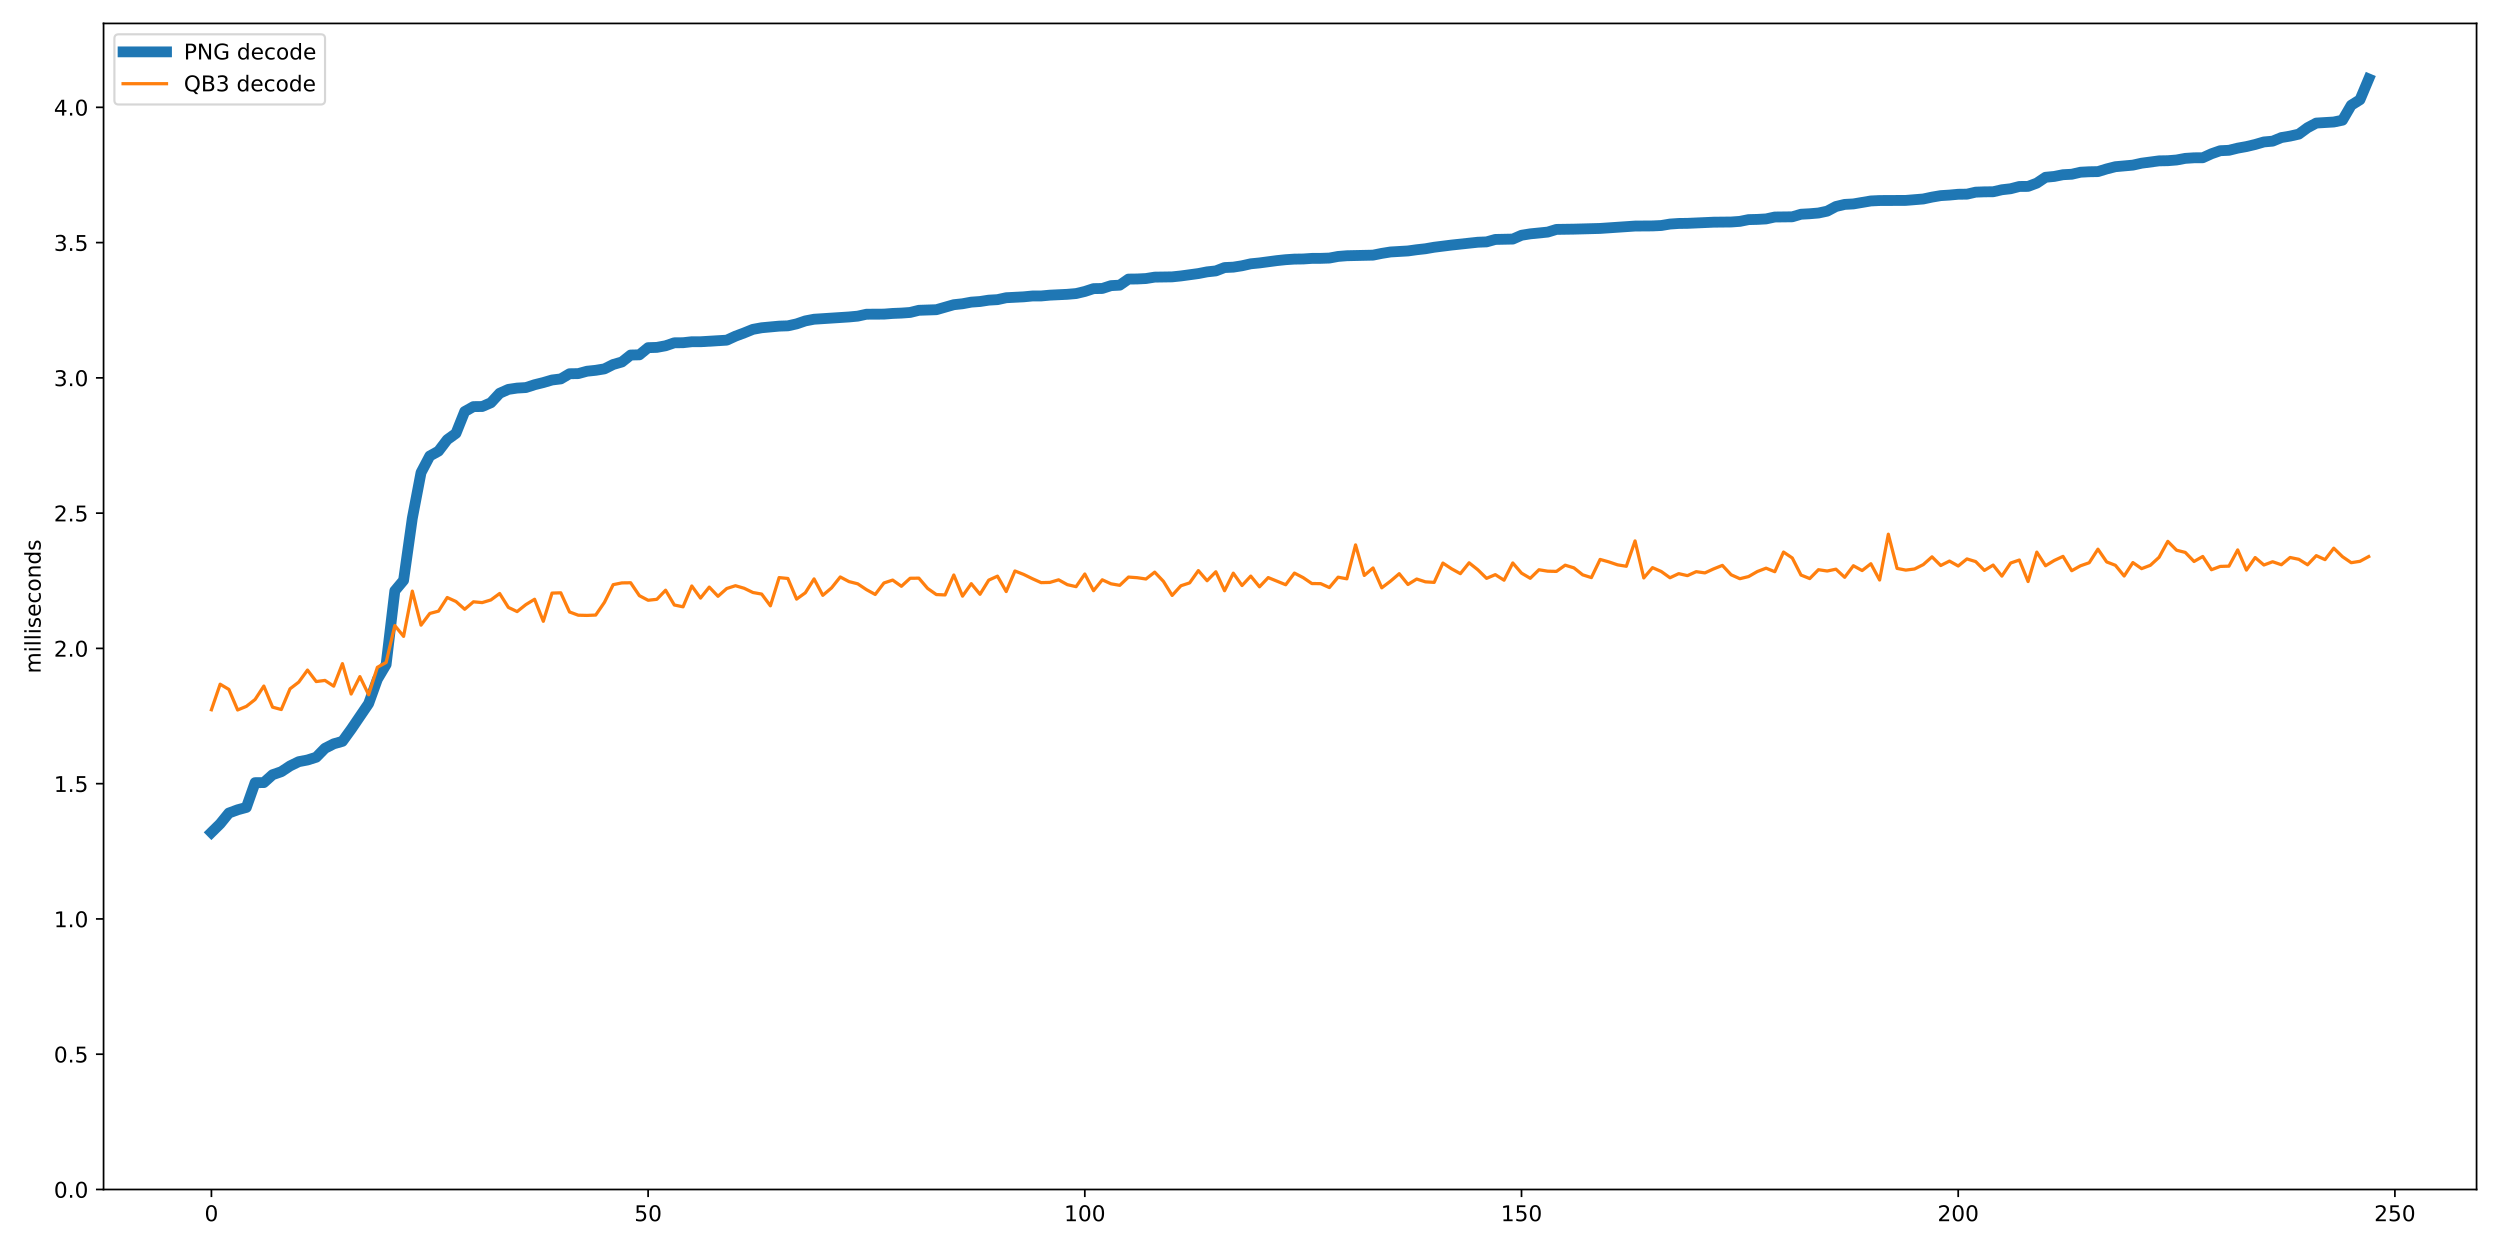
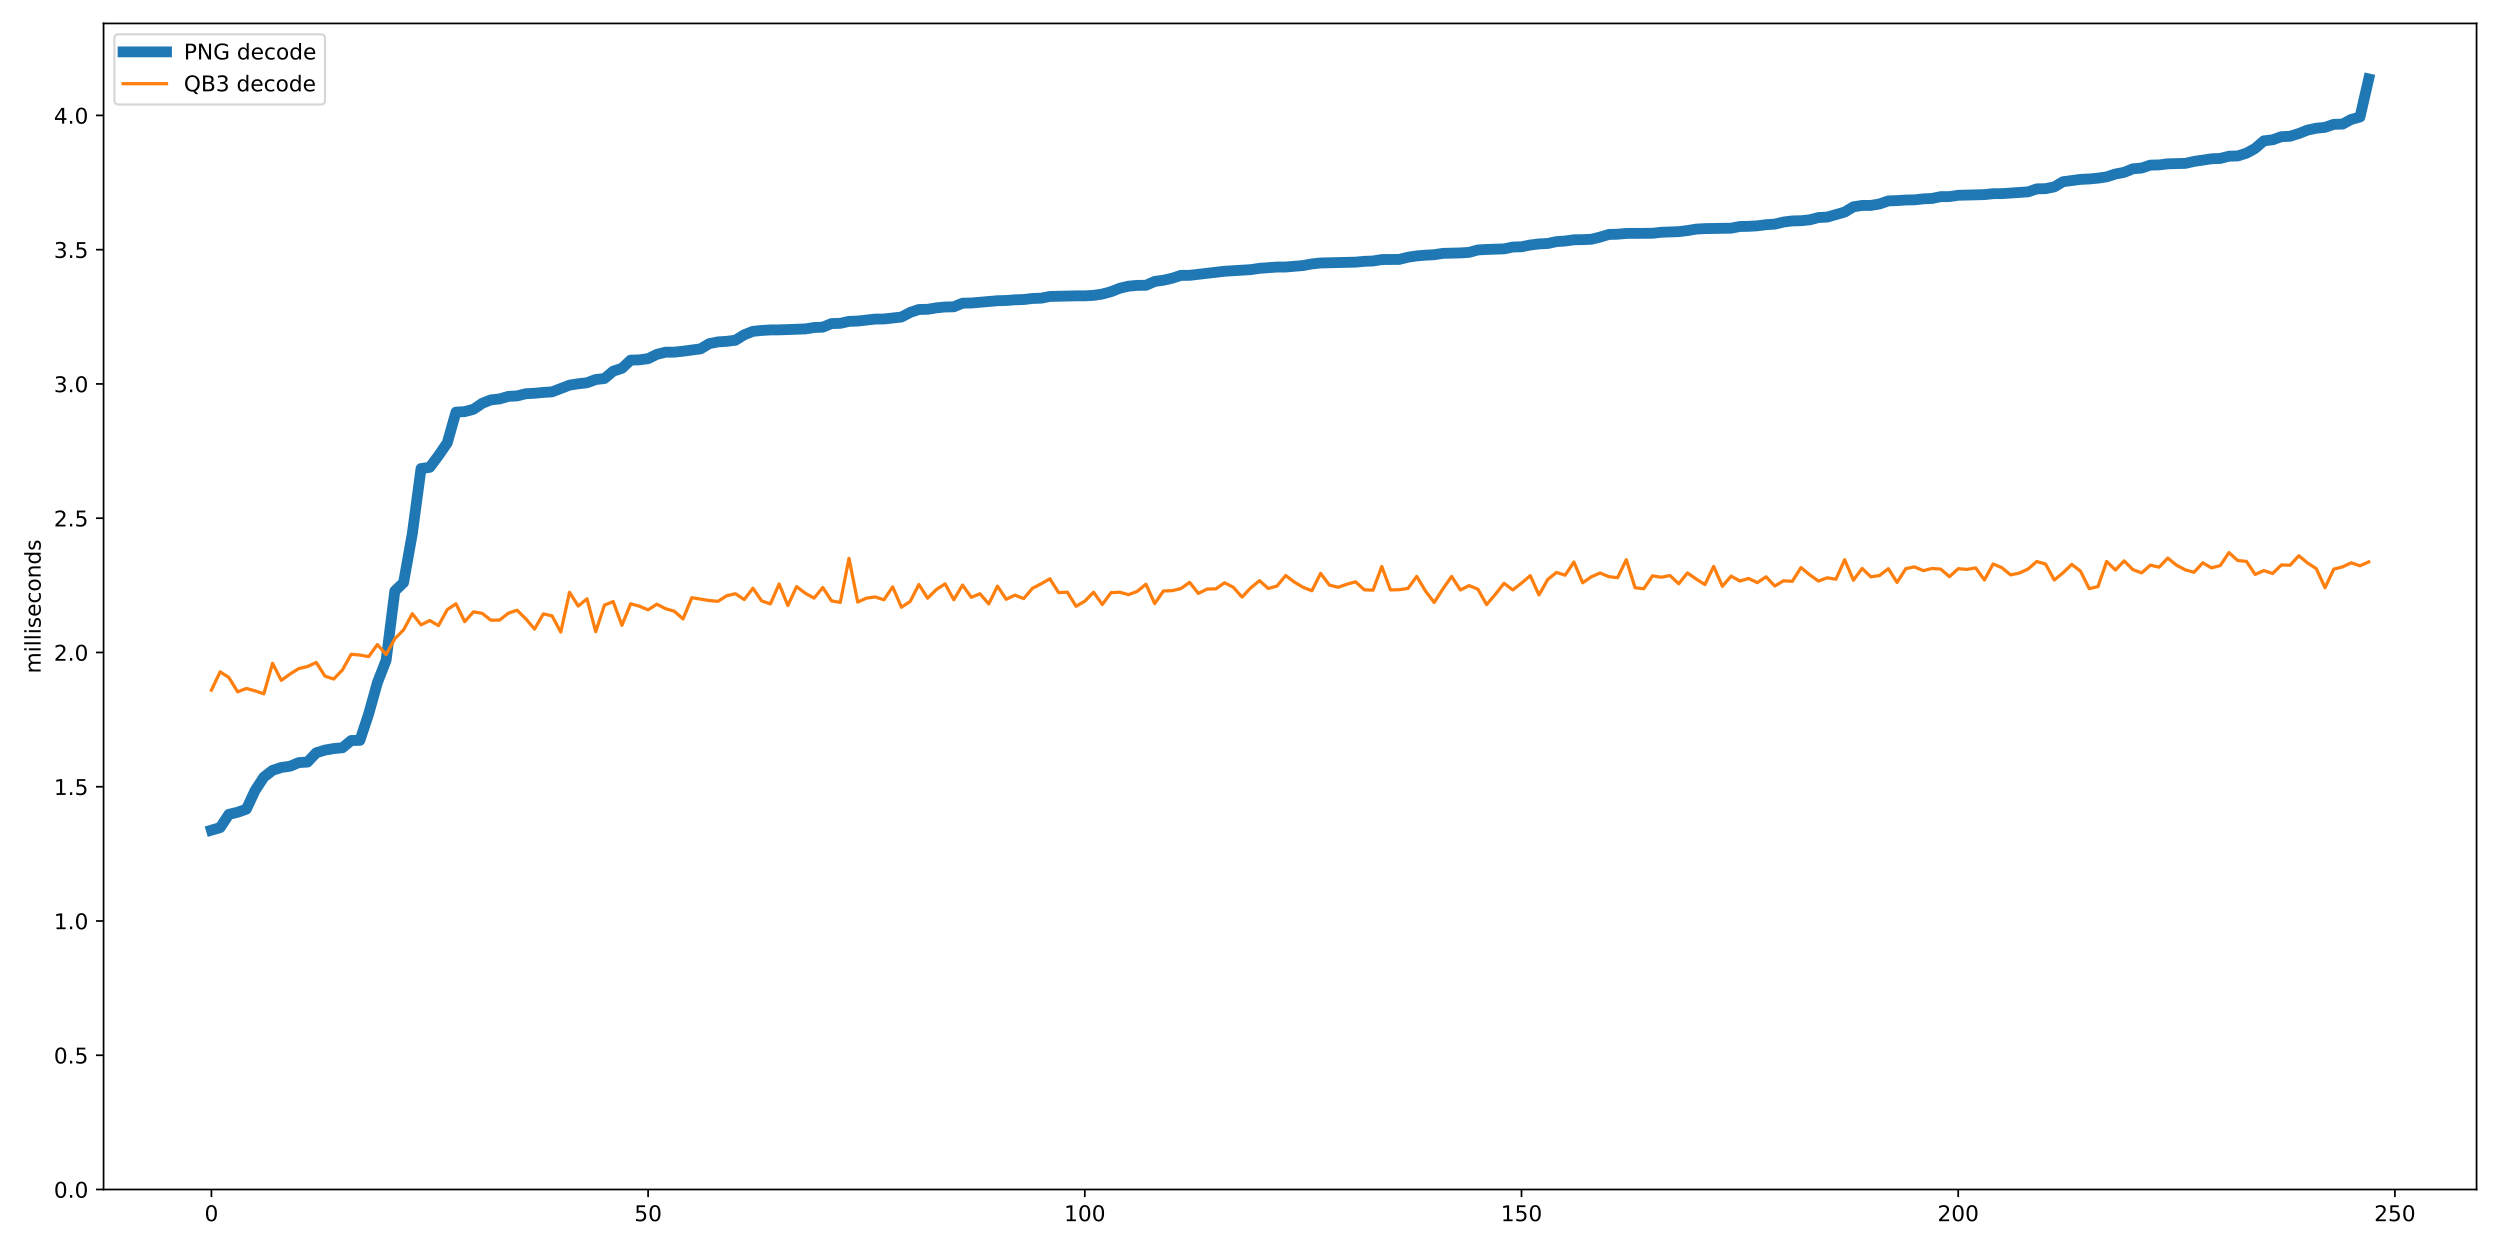
<svg xmlns="http://www.w3.org/2000/svg" xmlns:xlink="http://www.w3.org/1999/xlink" width="1152pt" height="576pt" viewBox="0 0 1152 576" version="1.1">
  <defs>
    <style type="text/css">*{stroke-linejoin: round; stroke-linecap: butt}</style>
  </defs>
  <g id="figure_1">
    <g id="patch_1">
      <path d="M 0 576  L 1152 576  L 1152 0  L 0 0  z " style="fill: #ffffff" />
    </g>
    <g id="axes_1">
      <g id="patch_2">
        <path d="M 47.72 548.12  L 1141.2 548.12  L 1141.2 10.8  L 47.72 10.8  z " style="fill: #ffffff" />
      </g>
      <g id="matplotlib.axis_1">
        <g id="xtick_1">
          <g id="line2d_1">
            <defs>
-               <path id="m0d554a14a9" d="M 0 0  L 0 3.5  " style="stroke: #000000; stroke-width: 0.8" />
-             </defs>
-             <g>
-               <use xlink:href="#m0d554a14a9" x="97.424" y="548.12" style="stroke: #000000; stroke-width: 0.8" />
+               <path id="mb7fd67d1dd" d="M 0 0  L 0 3.5  " style="stroke: #000000; stroke-width: 0.8" />
+             </defs>
+             <g>
+               <use xlink:href="#mb7fd67d1dd" x="97.424" y="548.12" style="stroke: #000000; stroke-width: 0.8" />
            </g>
          </g>
          <g id="text_1">
            <g transform="translate(94.24239 562.7184) scale(0.1 -0.1)">
              <defs>
                <path id="DejaVuSans-30" d="M 2034 4250  Q 1547 4250 1301 3770  Q 1056 3291 1056 2328  Q 1056 1369 1301 889  Q 1547 409 2034 409  Q 2525 409 2770 889  Q 3016 1369 3016 2328  Q 3016 3291 2770 3770  Q 2525 4250 2034 4250  z M 2034 4750  Q 2819 4750 3233 4129  Q 3647 3509 3647 2328  Q 3647 1150 3233 529  Q 2819 -91 2034 -91  Q 1250 -91 836 529  Q 422 1150 422 2328  Q 422 3509 836 4129  Q 1250 4750 2034 4750  z " transform="scale(0.015625)" />
              </defs>
              <use xlink:href="#DejaVuSans-30" />
            </g>
          </g>
        </g>
        <g id="xtick_2">
          <g id="line2d_2">
            <g>
-               <use xlink:href="#m0d554a14a9" x="298.653" y="548.12" style="stroke: #000000; stroke-width: 0.8" />
+               <use xlink:href="#mb7fd67d1dd" x="298.653" y="548.12" style="stroke: #000000; stroke-width: 0.8" />
            </g>
          </g>
          <g id="text_2">
            <g transform="translate(292.2904 562.7184) scale(0.1 -0.1)">
              <defs>
                <path id="DejaVuSans-35" d="M 691 4666  L 3169 4666  L 3169 4134  L 1269 4134  L 1269 2991  Q 1406 3038 1543 3061  Q 1681 3084 1819 3084  Q 2600 3084 3056 2656  Q 3513 2228 3513 1497  Q 3513 744 3044 326  Q 2575 -91 1722 -91  Q 1428 -91 1123 -41  Q 819 9 494 109  L 494 744  Q 775 591 1075 516  Q 1375 441 1709 441  Q 2250 441 2565 725  Q 2881 1009 2881 1497  Q 2881 1984 2565 2268  Q 2250 2553 1709 2553  Q 1456 2553 1204 2497  Q 953 2441 691 2322  L 691 4666  z " transform="scale(0.015625)" />
              </defs>
              <use xlink:href="#DejaVuSans-35" />
              <use xlink:href="#DejaVuSans-30" x="63.623" />
            </g>
          </g>
        </g>
        <g id="xtick_3">
          <g id="line2d_3">
            <g>
-               <use xlink:href="#m0d554a14a9" x="499.882" y="548.12" style="stroke: #000000; stroke-width: 0.8" />
+               <use xlink:href="#mb7fd67d1dd" x="499.882" y="548.12" style="stroke: #000000; stroke-width: 0.8" />
            </g>
          </g>
          <g id="text_3">
            <g transform="translate(490.3385 562.7184) scale(0.1 -0.1)">
              <defs>
                <path id="DejaVuSans-31" d="M 794 531  L 1825 531  L 1825 4091  L 703 3866  L 703 4441  L 1819 4666  L 2450 4666  L 2450 531  L 3481 531  L 3481 0  L 794 0  L 794 531  z " transform="scale(0.015625)" />
              </defs>
              <use xlink:href="#DejaVuSans-31" />
              <use xlink:href="#DejaVuSans-30" x="63.623" />
              <use xlink:href="#DejaVuSans-30" x="127.246" />
            </g>
          </g>
        </g>
        <g id="xtick_4">
          <g id="line2d_4">
            <g>
-               <use xlink:href="#m0d554a14a9" x="701.112" y="548.12" style="stroke: #000000; stroke-width: 0.8" />
+               <use xlink:href="#mb7fd67d1dd" x="701.112" y="548.12" style="stroke: #000000; stroke-width: 0.8" />
            </g>
          </g>
          <g id="text_4">
            <g transform="translate(691.5678 562.7184) scale(0.1 -0.1)">
              <use xlink:href="#DejaVuSans-31" />
              <use xlink:href="#DejaVuSans-35" x="63.623" />
              <use xlink:href="#DejaVuSans-30" x="127.246" />
            </g>
          </g>
        </g>
        <g id="xtick_5">
          <g id="line2d_5">
            <g>
-               <use xlink:href="#m0d554a14a9" x="902.341" y="548.12" style="stroke: #000000; stroke-width: 0.8" />
+               <use xlink:href="#mb7fd67d1dd" x="902.341" y="548.12" style="stroke: #000000; stroke-width: 0.8" />
            </g>
          </g>
          <g id="text_5">
            <g transform="translate(892.7971 562.7184) scale(0.1 -0.1)">
              <defs>
                <path id="DejaVuSans-32" d="M 1228 531  L 3431 531  L 3431 0  L 469 0  L 469 531  Q 828 903 1448 1529  Q 2069 2156 2228 2338  Q 2531 2678 2651 2914  Q 2772 3150 2772 3378  Q 2772 3750 2511 3984  Q 2250 4219 1831 4219  Q 1534 4219 1204 4116  Q 875 4013 500 3803  L 500 4441  Q 881 4594 1212 4672  Q 1544 4750 1819 4750  Q 2544 4750 2975 4387  Q 3406 4025 3406 3419  Q 3406 3131 3298 2873  Q 3191 2616 2906 2266  Q 2828 2175 2409 1742  Q 1991 1309 1228 531  z " transform="scale(0.015625)" />
              </defs>
              <use xlink:href="#DejaVuSans-32" />
              <use xlink:href="#DejaVuSans-30" x="63.623" />
              <use xlink:href="#DejaVuSans-30" x="127.246" />
            </g>
          </g>
        </g>
        <g id="xtick_6">
          <g id="line2d_6">
            <g>
-               <use xlink:href="#m0d554a14a9" x="1103.57" y="548.12" style="stroke: #000000; stroke-width: 0.8" />
+               <use xlink:href="#mb7fd67d1dd" x="1103.57" y="548.12" style="stroke: #000000; stroke-width: 0.8" />
            </g>
          </g>
          <g id="text_6">
            <g transform="translate(1094.026 562.7184) scale(0.1 -0.1)">
              <use xlink:href="#DejaVuSans-32" />
              <use xlink:href="#DejaVuSans-35" x="63.623" />
              <use xlink:href="#DejaVuSans-30" x="127.246" />
            </g>
          </g>
        </g>
      </g>
      <g id="matplotlib.axis_2">
        <g id="ytick_1">
          <g id="line2d_7">
            <defs>
-               <path id="mef274e171f" d="M 0 0  L -3.5 0  " style="stroke: #000000; stroke-width: 0.8" />
-             </defs>
-             <g>
-               <use xlink:href="#mef274e171f" x="47.72" y="548.12" style="stroke: #000000; stroke-width: 0.8" />
+               <path id="m7e6876eda6" d="M 0 0  L -3.5 0  " style="stroke: #000000; stroke-width: 0.8" />
+             </defs>
+             <g>
+               <use xlink:href="#m7e6876eda6" x="47.72" y="548.12" style="stroke: #000000; stroke-width: 0.8" />
            </g>
          </g>
          <g id="text_7">
            <g transform="translate(24.81687 551.9192) scale(0.1 -0.1)">
              <defs>
                <path id="DejaVuSans-2e" d="M 684 794  L 1344 794  L 1344 0  L 684 0  L 684 794  z " transform="scale(0.015625)" />
              </defs>
              <use xlink:href="#DejaVuSans-30" />
              <use xlink:href="#DejaVuSans-2e" x="63.623" />
              <use xlink:href="#DejaVuSans-30" x="95.41" />
            </g>
          </g>
        </g>
        <g id="ytick_2">
          <g id="line2d_8">
            <g>
-               <use xlink:href="#mef274e171f" x="47.72" y="485.788" style="stroke: #000000; stroke-width: 0.8" />
+               <use xlink:href="#m7e6876eda6" x="47.72" y="486.254" style="stroke: #000000; stroke-width: 0.8" />
            </g>
          </g>
          <g id="text_8">
-             <g transform="translate(24.81687 489.5872) scale(0.1 -0.1)">
+             <g transform="translate(24.81687 490.0529) scale(0.1 -0.1)">
              <use xlink:href="#DejaVuSans-30" />
              <use xlink:href="#DejaVuSans-2e" x="63.623" />
              <use xlink:href="#DejaVuSans-35" x="95.41" />
            </g>
          </g>
        </g>
        <g id="ytick_3">
          <g id="line2d_9">
            <g>
-               <use xlink:href="#mef274e171f" x="47.72" y="423.456" style="stroke: #000000; stroke-width: 0.8" />
+               <use xlink:href="#m7e6876eda6" x="47.72" y="424.387" style="stroke: #000000; stroke-width: 0.8" />
            </g>
          </g>
          <g id="text_9">
-             <g transform="translate(24.81687 427.2552) scale(0.1 -0.1)">
+             <g transform="translate(24.81687 428.1866) scale(0.1 -0.1)">
              <use xlink:href="#DejaVuSans-31" />
              <use xlink:href="#DejaVuSans-2e" x="63.623" />
              <use xlink:href="#DejaVuSans-30" x="95.41" />
            </g>
          </g>
        </g>
        <g id="ytick_4">
          <g id="line2d_10">
            <g>
-               <use xlink:href="#mef274e171f" x="47.72" y="361.124" style="stroke: #000000; stroke-width: 0.8" />
+               <use xlink:href="#m7e6876eda6" x="47.72" y="362.521" style="stroke: #000000; stroke-width: 0.8" />
            </g>
          </g>
          <g id="text_10">
-             <g transform="translate(24.81687 364.9232) scale(0.1 -0.1)">
+             <g transform="translate(24.81687 366.3203) scale(0.1 -0.1)">
              <use xlink:href="#DejaVuSans-31" />
              <use xlink:href="#DejaVuSans-2e" x="63.623" />
              <use xlink:href="#DejaVuSans-35" x="95.41" />
            </g>
          </g>
        </g>
        <g id="ytick_5">
          <g id="line2d_11">
            <g>
-               <use xlink:href="#mef274e171f" x="47.72" y="298.792" style="stroke: #000000; stroke-width: 0.8" />
+               <use xlink:href="#m7e6876eda6" x="47.72" y="300.655" style="stroke: #000000; stroke-width: 0.8" />
            </g>
          </g>
          <g id="text_11">
-             <g transform="translate(24.81687 302.5912) scale(0.1 -0.1)">
+             <g transform="translate(24.81687 304.454) scale(0.1 -0.1)">
              <use xlink:href="#DejaVuSans-32" />
              <use xlink:href="#DejaVuSans-2e" x="63.623" />
              <use xlink:href="#DejaVuSans-30" x="95.41" />
            </g>
          </g>
        </g>
        <g id="ytick_6">
          <g id="line2d_12">
            <g>
-               <use xlink:href="#mef274e171f" x="47.72" y="236.46" style="stroke: #000000; stroke-width: 0.8" />
+               <use xlink:href="#m7e6876eda6" x="47.72" y="238.788" style="stroke: #000000; stroke-width: 0.8" />
            </g>
          </g>
          <g id="text_12">
-             <g transform="translate(24.81687 240.2592) scale(0.1 -0.1)">
+             <g transform="translate(24.81687 242.5877) scale(0.1 -0.1)">
              <use xlink:href="#DejaVuSans-32" />
              <use xlink:href="#DejaVuSans-2e" x="63.623" />
              <use xlink:href="#DejaVuSans-35" x="95.41" />
            </g>
          </g>
        </g>
        <g id="ytick_7">
          <g id="line2d_13">
            <g>
-               <use xlink:href="#mef274e171f" x="47.72" y="174.128" style="stroke: #000000; stroke-width: 0.8" />
+               <use xlink:href="#m7e6876eda6" x="47.72" y="176.922" style="stroke: #000000; stroke-width: 0.8" />
            </g>
          </g>
          <g id="text_13">
-             <g transform="translate(24.81687 177.9272) scale(0.1 -0.1)">
+             <g transform="translate(24.81687 180.7214) scale(0.1 -0.1)">
              <defs>
                <path id="DejaVuSans-33" d="M 2597 2516  Q 3050 2419 3304 2112  Q 3559 1806 3559 1356  Q 3559 666 3084 287  Q 2609 -91 1734 -91  Q 1441 -91 1130 -33  Q 819 25 488 141  L 488 750  Q 750 597 1062 519  Q 1375 441 1716 441  Q 2309 441 2620 675  Q 2931 909 2931 1356  Q 2931 1769 2642 2001  Q 2353 2234 1838 2234  L 1294 2234  L 1294 2753  L 1863 2753  Q 2328 2753 2575 2939  Q 2822 3125 2822 3475  Q 2822 3834 2567 4026  Q 2313 4219 1838 4219  Q 1578 4219 1281 4162  Q 984 4106 628 3988  L 628 4550  Q 988 4650 1302 4700  Q 1616 4750 1894 4750  Q 2613 4750 3031 4423  Q 3450 4097 3450 3541  Q 3450 3153 3228 2886  Q 3006 2619 2597 2516  z " transform="scale(0.015625)" />
              </defs>
              <use xlink:href="#DejaVuSans-33" />
              <use xlink:href="#DejaVuSans-2e" x="63.623" />
              <use xlink:href="#DejaVuSans-30" x="95.41" />
            </g>
          </g>
        </g>
        <g id="ytick_8">
          <g id="line2d_14">
            <g>
-               <use xlink:href="#mef274e171f" x="47.72" y="111.796" style="stroke: #000000; stroke-width: 0.8" />
+               <use xlink:href="#m7e6876eda6" x="47.72" y="115.056" style="stroke: #000000; stroke-width: 0.8" />
            </g>
          </g>
          <g id="text_14">
-             <g transform="translate(24.81687 115.5952) scale(0.1 -0.1)">
+             <g transform="translate(24.81687 118.8551) scale(0.1 -0.1)">
              <use xlink:href="#DejaVuSans-33" />
              <use xlink:href="#DejaVuSans-2e" x="63.623" />
              <use xlink:href="#DejaVuSans-35" x="95.41" />
            </g>
          </g>
        </g>
        <g id="ytick_9">
          <g id="line2d_15">
            <g>
-               <use xlink:href="#mef274e171f" x="47.72" y="49.464" style="stroke: #000000; stroke-width: 0.8" />
+               <use xlink:href="#m7e6876eda6" x="47.72" y="53.19" style="stroke: #000000; stroke-width: 0.8" />
            </g>
          </g>
          <g id="text_15">
-             <g transform="translate(24.81687 53.26314) scale(0.1 -0.1)">
+             <g transform="translate(24.81687 56.98877) scale(0.1 -0.1)">
              <defs>
                <path id="DejaVuSans-34" d="M 2419 4116  L 825 1625  L 2419 1625  L 2419 4116  z M 2253 4666  L 3047 4666  L 3047 1625  L 3713 1625  L 3713 1100  L 3047 1100  L 3047 0  L 2419 0  L 2419 1100  L 313 1100  L 313 1709  L 2253 4666  z " transform="scale(0.015625)" />
              </defs>
              <use xlink:href="#DejaVuSans-34" />
              <use xlink:href="#DejaVuSans-2e" x="63.623" />
              <use xlink:href="#DejaVuSans-30" x="95.41" />
            </g>
          </g>
        </g>
        <g id="text_16">
          <g transform="translate(18.73719 310.3241) rotate(-90) scale(0.1 -0.1)">
            <defs>
              <path id="DejaVuSans-6d" d="M 3328 2828  Q 3544 3216 3844 3400  Q 4144 3584 4550 3584  Q 5097 3584 5394 3201  Q 5691 2819 5691 2113  L 5691 0  L 5113 0  L 5113 2094  Q 5113 2597 4934 2840  Q 4756 3084 4391 3084  Q 3944 3084 3684 2787  Q 3425 2491 3425 1978  L 3425 0  L 2847 0  L 2847 2094  Q 2847 2600 2669 2842  Q 2491 3084 2119 3084  Q 1678 3084 1418 2786  Q 1159 2488 1159 1978  L 1159 0  L 581 0  L 581 3500  L 1159 3500  L 1159 2956  Q 1356 3278 1631 3431  Q 1906 3584 2284 3584  Q 2666 3584 2933 3390  Q 3200 3197 3328 2828  z " transform="scale(0.015625)" />
              <path id="DejaVuSans-69" d="M 603 3500  L 1178 3500  L 1178 0  L 603 0  L 603 3500  z M 603 4863  L 1178 4863  L 1178 4134  L 603 4134  L 603 4863  z " transform="scale(0.015625)" />
              <path id="DejaVuSans-6c" d="M 603 4863  L 1178 4863  L 1178 0  L 603 0  L 603 4863  z " transform="scale(0.015625)" />
              <path id="DejaVuSans-73" d="M 2834 3397  L 2834 2853  Q 2591 2978 2328 3040  Q 2066 3103 1784 3103  Q 1356 3103 1142 2972  Q 928 2841 928 2578  Q 928 2378 1081 2264  Q 1234 2150 1697 2047  L 1894 2003  Q 2506 1872 2764 1633  Q 3022 1394 3022 966  Q 3022 478 2636 193  Q 2250 -91 1575 -91  Q 1294 -91 989 -36  Q 684 19 347 128  L 347 722  Q 666 556 975 473  Q 1284 391 1588 391  Q 1994 391 2212 530  Q 2431 669 2431 922  Q 2431 1156 2273 1281  Q 2116 1406 1581 1522  L 1381 1569  Q 847 1681 609 1914  Q 372 2147 372 2553  Q 372 3047 722 3315  Q 1072 3584 1716 3584  Q 2034 3584 2315 3537  Q 2597 3491 2834 3397  z " transform="scale(0.015625)" />
              <path id="DejaVuSans-65" d="M 3597 1894  L 3597 1613  L 953 1613  Q 991 1019 1311 708  Q 1631 397 2203 397  Q 2534 397 2845 478  Q 3156 559 3463 722  L 3463 178  Q 3153 47 2828 -22  Q 2503 -91 2169 -91  Q 1331 -91 842 396  Q 353 884 353 1716  Q 353 2575 817 3079  Q 1281 3584 2069 3584  Q 2775 3584 3186 3129  Q 3597 2675 3597 1894  z M 3022 2063  Q 3016 2534 2758 2815  Q 2500 3097 2075 3097  Q 1594 3097 1305 2825  Q 1016 2553 972 2059  L 3022 2063  z " transform="scale(0.015625)" />
              <path id="DejaVuSans-63" d="M 3122 3366  L 3122 2828  Q 2878 2963 2633 3030  Q 2388 3097 2138 3097  Q 1578 3097 1268 2742  Q 959 2388 959 1747  Q 959 1106 1268 751  Q 1578 397 2138 397  Q 2388 397 2633 464  Q 2878 531 3122 666  L 3122 134  Q 2881 22 2623 -34  Q 2366 -91 2075 -91  Q 1284 -91 818 406  Q 353 903 353 1747  Q 353 2603 823 3093  Q 1294 3584 2113 3584  Q 2378 3584 2631 3529  Q 2884 3475 3122 3366  z " transform="scale(0.015625)" />
              <path id="DejaVuSans-6f" d="M 1959 3097  Q 1497 3097 1228 2736  Q 959 2375 959 1747  Q 959 1119 1226 758  Q 1494 397 1959 397  Q 2419 397 2687 759  Q 2956 1122 2956 1747  Q 2956 2369 2687 2733  Q 2419 3097 1959 3097  z M 1959 3584  Q 2709 3584 3137 3096  Q 3566 2609 3566 1747  Q 3566 888 3137 398  Q 2709 -91 1959 -91  Q 1206 -91 779 398  Q 353 888 353 1747  Q 353 2609 779 3096  Q 1206 3584 1959 3584  z " transform="scale(0.015625)" />
              <path id="DejaVuSans-6e" d="M 3513 2113  L 3513 0  L 2938 0  L 2938 2094  Q 2938 2591 2744 2837  Q 2550 3084 2163 3084  Q 1697 3084 1428 2787  Q 1159 2491 1159 1978  L 1159 0  L 581 0  L 581 3500  L 1159 3500  L 1159 2956  Q 1366 3272 1645 3428  Q 1925 3584 2291 3584  Q 2894 3584 3203 3211  Q 3513 2838 3513 2113  z " transform="scale(0.015625)" />
              <path id="DejaVuSans-64" d="M 2906 2969  L 2906 4863  L 3481 4863  L 3481 0  L 2906 0  L 2906 525  Q 2725 213 2448 61  Q 2172 -91 1784 -91  Q 1150 -91 751 415  Q 353 922 353 1747  Q 353 2572 751 3078  Q 1150 3584 1784 3584  Q 2172 3584 2448 3432  Q 2725 3281 2906 2969  z M 947 1747  Q 947 1113 1208 752  Q 1469 391 1925 391  Q 2381 391 2643 752  Q 2906 1113 2906 1747  Q 2906 2381 2643 2742  Q 2381 3103 1925 3103  Q 1469 3103 1208 2742  Q 947 2381 947 1747  z " transform="scale(0.015625)" />
            </defs>
            <use xlink:href="#DejaVuSans-6d" />
            <use xlink:href="#DejaVuSans-69" x="97.412" />
            <use xlink:href="#DejaVuSans-6c" x="125.195" />
            <use xlink:href="#DejaVuSans-6c" x="152.979" />
            <use xlink:href="#DejaVuSans-69" x="180.762" />
            <use xlink:href="#DejaVuSans-73" x="208.545" />
            <use xlink:href="#DejaVuSans-65" x="260.645" />
            <use xlink:href="#DejaVuSans-63" x="322.168" />
            <use xlink:href="#DejaVuSans-6f" x="377.148" />
            <use xlink:href="#DejaVuSans-6e" x="438.33" />
            <use xlink:href="#DejaVuSans-64" x="501.709" />
            <use xlink:href="#DejaVuSans-73" x="565.186" />
          </g>
        </g>
      </g>
      <g id="line2d_16">
-         <path d="M 97.424 383.576  L 101.448 379.612  L 105.473 374.65  L 109.497 373.154  L 113.522 372.057  L 117.547 360.65  L 121.571 360.613  L 125.596 356.998  L 129.62 355.601  L 133.645 352.946  L 137.669 350.976  L 141.694 350.203  L 145.719 348.932  L 149.743 344.818  L 153.768 342.761  L 157.792 341.614  L 161.817 336.054  L 169.866 324.211  L 173.891 313.004  L 177.915 306.222  L 181.94 272.251  L 185.965 267.439  L 189.989 238.841  L 194.014 217.76  L 198.038 210.118  L 202.063 207.887  L 206.087 202.601  L 210.112 199.684  L 214.137 189.624  L 218.161 187.367  L 222.186 187.317  L 226.21 185.585  L 230.235 181.221  L 234.26 179.426  L 238.284 178.828  L 242.309 178.591  L 246.333 177.282  L 250.358 176.285  L 254.382 175.1  L 258.407 174.602  L 262.432 172.221  L 266.456 172.158  L 270.481 171.061  L 274.505 170.637  L 278.53 169.977  L 282.555 167.957  L 286.579 166.798  L 290.604 163.594  L 294.628 163.507  L 298.653 160.203  L 302.678 160.078  L 306.702 159.33  L 310.727 157.959  L 314.751 157.922  L 318.776 157.473  L 322.8 157.473  L 334.874 156.75  L 338.899 154.905  L 342.923 153.396  L 346.948 151.763  L 350.973 151.028  L 359.022 150.28  L 363.046 150.143  L 367.071 149.245  L 371.095 147.874  L 375.12 147.101  L 391.218 146.054  L 395.243 145.68  L 399.268 144.794  L 407.317 144.745  L 411.341 144.433  L 415.366 144.271  L 419.391 143.984  L 423.415 142.987  L 431.464 142.713  L 439.513 140.406  L 443.538 139.97  L 447.563 139.222  L 451.587 138.935  L 455.612 138.312  L 459.636 138.075  L 463.661 137.19  L 471.71 136.779  L 475.735 136.392  L 479.759 136.38  L 483.784 136.006  L 491.833 135.619  L 495.858 135.27  L 499.882 134.31  L 503.907 133.001  L 507.931 132.926  L 511.956 131.618  L 515.981 131.406  L 520.005 128.601  L 524.03 128.551  L 528.054 128.351  L 532.079 127.703  L 540.128 127.578  L 544.153 127.155  L 552.202 126.057  L 556.226 125.272  L 560.251 124.836  L 564.276 123.29  L 568.3 123.103  L 572.325 122.467  L 576.349 121.557  L 580.374 121.158  L 588.423 120.086  L 592.448 119.662  L 596.472 119.4  L 600.497 119.338  L 604.521 119.064  L 608.546 119.051  L 612.571 118.914  L 616.595 118.166  L 620.62 117.842  L 632.694 117.568  L 636.718 116.758  L 640.743 116.109  L 648.792 115.636  L 652.816 115.075  L 656.841 114.626  L 660.866 113.928  L 668.915 112.918  L 680.989 111.621  L 685.013 111.459  L 689.038 110.337  L 697.087 110.163  L 701.112 108.405  L 705.136 107.757  L 713.185 106.947  L 717.21 105.712  L 725.259 105.588  L 737.333 105.264  L 753.431 104.166  L 761.48 104.104  L 765.505 103.917  L 769.529 103.244  L 773.554 102.97  L 777.579 102.92  L 789.652 102.384  L 797.702 102.297  L 801.726 102.01  L 805.751 101.199  L 809.775 101.1  L 813.8 100.875  L 817.825 100.003  L 825.874 99.903  L 829.898 98.719  L 833.923 98.494  L 837.947 98.158  L 841.972 97.298  L 845.997 95.153  L 850.021 94.193  L 854.046 93.969  L 862.095 92.598  L 866.12 92.411  L 878.193 92.348  L 886.242 91.688  L 890.267 90.827  L 894.292 90.142  L 898.316 89.892  L 902.341 89.518  L 906.365 89.469  L 910.39 88.546  L 914.415 88.396  L 918.439 88.359  L 922.464 87.437  L 926.488 86.975  L 930.513 85.928  L 934.538 85.891  L 938.562 84.382  L 942.587 81.69  L 946.611 81.303  L 950.636 80.505  L 954.66 80.293  L 958.685 79.358  L 962.71 79.146  L 966.734 79.072  L 970.759 77.837  L 974.783 76.815  L 982.833 76.092  L 986.857 75.195  L 994.906 74.122  L 998.931 74.048  L 1002.955 73.724  L 1006.98 72.976  L 1011.005 72.714  L 1015.029 72.689  L 1019.054 70.856  L 1023.078 69.448  L 1027.103 69.261  L 1031.128 68.263  L 1035.152 67.54  L 1039.177 66.58  L 1043.201 65.408  L 1047.226 65.047  L 1051.251 63.389  L 1055.275 62.716  L 1059.3 61.806  L 1063.324 58.851  L 1067.349 56.707  L 1075.398 56.221  L 1079.423 55.385  L 1083.447 48.479  L 1087.472 45.961  L 1091.496 36.387  L 1091.496 36.387  " clip-path="url(#p37351f45ea)" style="fill: none; stroke: #1f77b4; stroke-width: 5; stroke-linecap: square" />
+         <path d="M 97.424 382.541  L 101.448 381.353  L 105.473 375.253  L 109.497 374.288  L 113.522 372.853  L 117.547 364.253  L 121.571 358.091  L 125.596 354.973  L 129.62 353.649  L 133.645 353.08  L 137.669 351.398  L 141.694 351.162  L 145.719 346.906  L 149.743 345.632  L 153.768 344.939  L 157.792 344.567  L 161.817 341.227  L 165.842 341.152  L 169.866 329.039  L 173.891 314.612  L 177.915 304.255  L 181.94 272.332  L 185.965 268.447  L 189.989 245.928  L 194.014 215.91  L 198.038 215.341  L 202.063 209.934  L 206.087 204.081  L 210.112 189.914  L 214.137 189.667  L 218.161 188.603  L 222.186 185.856  L 226.21 184.26  L 230.235 183.814  L 234.26 182.651  L 238.284 182.428  L 242.309 181.426  L 246.333 181.216  L 250.358 180.82  L 254.382 180.572  L 262.432 177.479  L 266.456 176.836  L 270.481 176.378  L 274.505 174.881  L 278.53 174.423  L 282.555 171.032  L 286.579 169.721  L 290.604 165.947  L 294.628 165.823  L 298.653 165.267  L 302.678 163.287  L 306.702 162.285  L 310.727 162.272  L 314.751 161.827  L 322.8 160.763  L 326.825 158.338  L 330.85 157.546  L 334.874 157.286  L 338.899 156.778  L 342.923 154.267  L 346.948 152.683  L 350.973 152.275  L 354.997 152.027  L 359.022 152.002  L 371.095 151.569  L 375.12 150.914  L 379.145 150.753  L 383.169 149.095  L 387.194 148.996  L 391.218 148.08  L 395.243 147.944  L 403.292 147.028  L 407.317 146.991  L 415.366 146.088  L 419.391 143.972  L 423.415 142.611  L 427.44 142.525  L 431.464 141.856  L 435.489 141.46  L 439.513 141.374  L 443.538 139.703  L 447.563 139.629  L 459.636 138.577  L 463.661 138.466  L 467.686 138.157  L 471.71 138.021  L 475.735 137.538  L 479.759 137.402  L 483.784 136.61  L 495.858 136.325  L 499.882 136.325  L 503.907 136.103  L 507.931 135.496  L 511.956 134.408  L 515.981 132.824  L 520.005 131.871  L 524.03 131.5  L 528.054 131.463  L 532.079 129.681  L 536.104 129.124  L 540.128 128.209  L 544.153 126.897  L 548.177 126.872  L 564.276 124.992  L 572.325 124.497  L 576.349 124.249  L 580.374 123.643  L 588.423 123.061  L 592.448 123.037  L 600.497 122.356  L 604.521 121.614  L 608.546 121.181  L 624.644 120.797  L 628.669 120.426  L 632.694 120.265  L 636.718 119.609  L 644.767 119.535  L 648.792 118.52  L 652.816 117.926  L 656.841 117.58  L 660.866 117.37  L 664.89 116.751  L 672.939 116.553  L 676.964 116.293  L 680.989 115.18  L 685.013 114.945  L 693.062 114.685  L 697.087 113.831  L 701.112 113.72  L 705.136 112.891  L 709.161 112.396  L 713.185 112.198  L 717.21 111.332  L 721.234 111.059  L 725.259 110.49  L 729.284 110.428  L 733.308 110.255  L 737.333 109.253  L 741.357 108.028  L 745.382 107.929  L 749.407 107.558  L 761.48 107.496  L 765.505 107.026  L 773.554 106.741  L 777.579 106.246  L 781.603 105.566  L 785.628 105.343  L 797.702 105.145  L 801.726 104.365  L 805.751 104.291  L 809.775 104.056  L 813.8 103.536  L 817.825 103.277  L 821.849 102.311  L 825.874 101.804  L 829.898 101.705  L 833.923 101.297  L 837.947 100.233  L 841.972 100.035  L 850.021 97.721  L 854.046 95.296  L 858.07 94.677  L 862.095 94.652  L 866.12 93.984  L 870.144 92.574  L 874.169 92.438  L 878.193 92.165  L 882.218 92.091  L 886.242 91.633  L 890.267 91.448  L 894.292 90.606  L 898.316 90.594  L 902.341 89.988  L 914.415 89.678  L 918.439 89.245  L 922.464 89.233  L 934.538 88.404  L 938.562 87.03  L 942.587 86.931  L 946.611 86.115  L 950.636 83.727  L 958.685 82.663  L 962.71 82.465  L 966.734 82.093  L 970.759 81.487  L 974.783 80.188  L 978.808 79.421  L 982.833 77.775  L 986.857 77.441  L 990.882 76.08  L 994.906 75.993  L 998.931 75.486  L 1006.98 75.288  L 1011.005 74.385  L 1019.054 73.172  L 1023.078 73.012  L 1027.103 71.972  L 1031.128 71.861  L 1035.152 70.599  L 1039.177 68.384  L 1043.201 64.895  L 1047.226 64.424  L 1051.251 62.977  L 1055.275 62.791  L 1059.3 61.529  L 1063.324 59.945  L 1067.349 59.079  L 1071.373 58.683  L 1075.398 57.285  L 1079.423 57.198  L 1083.447 55.021  L 1087.472 53.92  L 1091.496 36.387  L 1091.496 36.387  " clip-path="url(#p2d1b91f9dc)" style="fill: none; stroke: #1f77b4; stroke-width: 5; stroke-linecap: square" />
      </g>
      <g id="line2d_17">
-         <path d="M 97.424 327.053  L 101.448 315.285  L 105.473 317.691  L 109.497 327.153  L 113.522 325.495  L 117.547 322.316  L 121.571 316.145  L 125.596 325.857  L 129.62 326.941  L 133.645 317.404  L 137.669 314.313  L 141.694 308.778  L 145.719 314.063  L 149.743 313.54  L 153.768 316.17  L 157.792 305.811  L 161.817 319.798  L 165.842 311.794  L 169.866 320.134  L 173.891 307.506  L 177.915 305.274  L 181.94 288.283  L 185.965 293.232  L 189.989 272.401  L 194.014 288.058  L 198.038 282.685  L 202.063 281.613  L 206.087 275.343  L 210.112 277.175  L 214.137 280.741  L 218.161 277.312  L 222.186 277.674  L 226.21 276.452  L 230.235 273.485  L 234.26 279.893  L 238.284 281.813  L 242.309 278.609  L 246.333 276.141  L 250.358 286.288  L 254.382 273.298  L 258.407 273.174  L 262.432 281.987  L 266.456 283.483  L 270.481 283.583  L 274.505 283.421  L 278.53 277.549  L 282.555 269.409  L 286.579 268.598  L 290.604 268.536  L 294.628 274.482  L 298.653 276.602  L 302.678 276.165  L 306.702 271.977  L 310.727 278.783  L 314.751 279.619  L 318.776 270.02  L 322.8 275.592  L 326.825 270.543  L 330.85 274.769  L 334.874 271.191  L 338.899 269.895  L 342.923 271.079  L 346.948 273.024  L 350.973 273.747  L 354.997 279.145  L 359.022 266.155  L 363.046 266.566  L 367.071 276.066  L 371.095 273.161  L 375.12 266.766  L 379.145 274.32  L 383.169 270.905  L 387.194 265.868  L 391.218 268  L 395.243 269.022  L 399.268 271.715  L 403.292 273.921  L 407.317 268.636  L 411.341 267.302  L 415.366 270.157  L 419.391 266.467  L 423.415 266.417  L 427.44 271.141  L 431.464 273.971  L 435.489 274.146  L 439.513 264.971  L 443.538 274.694  L 447.563 268.96  L 451.587 273.847  L 455.612 267.327  L 459.636 265.494  L 463.661 272.575  L 467.686 263.113  L 471.71 264.696  L 475.735 266.666  L 479.759 268.474  L 483.784 268.374  L 487.808 267.177  L 491.833 269.409  L 495.858 270.331  L 499.882 264.509  L 503.907 272.189  L 507.931 267.177  L 511.956 269.022  L 515.981 269.72  L 520.005 265.918  L 524.03 266.205  L 528.054 266.803  L 532.079 263.649  L 536.104 267.888  L 540.128 274.37  L 544.153 269.92  L 548.177 268.598  L 552.202 262.939  L 556.226 267.589  L 560.251 263.475  L 564.276 272.201  L 568.3 264.123  L 572.325 269.808  L 576.349 265.469  L 580.374 270.393  L 584.399 266.155  L 592.448 269.446  L 596.472 264.085  L 600.497 266.167  L 604.521 268.91  L 608.546 268.935  L 612.571 270.743  L 616.595 265.968  L 620.62 266.716  L 624.644 251.096  L 628.669 265.158  L 632.694 261.729  L 636.718 270.855  L 640.743 267.8  L 644.767 264.36  L 648.792 269.321  L 652.816 266.816  L 656.841 268.112  L 660.866 268.361  L 664.89 259.473  L 668.915 262.116  L 672.939 264.335  L 676.964 259.348  L 680.989 262.552  L 685.013 266.504  L 689.038 264.796  L 693.062 267.352  L 697.087 259.423  L 701.112 264.098  L 705.136 266.479  L 709.161 262.54  L 713.185 263.2  L 717.21 263.3  L 721.234 260.433  L 725.259 261.667  L 729.284 264.883  L 733.308 266.155  L 737.333 257.79  L 741.357 258.924  L 745.382 260.283  L 749.407 260.931  L 753.431 249.263  L 757.456 266.305  L 761.48 261.58  L 765.505 263.338  L 769.529 266.23  L 773.554 264.335  L 777.579 265.257  L 781.603 263.425  L 785.628 263.986  L 789.652 262.141  L 793.677 260.533  L 797.702 264.858  L 801.726 266.666  L 805.751 265.681  L 809.775 263.362  L 813.8 261.817  L 817.825 263.437  L 821.849 254.399  L 825.874 257.104  L 829.898 264.983  L 833.923 266.604  L 837.947 262.515  L 841.972 263.126  L 845.997 262.278  L 850.021 266.018  L 854.046 260.695  L 858.07 262.914  L 862.095 259.772  L 866.12 267.264  L 870.144 246.171  L 874.169 261.916  L 878.193 262.702  L 882.218 262.191  L 886.242 260.171  L 890.267 256.593  L 894.292 260.582  L 898.316 258.538  L 902.341 260.807  L 906.365 257.553  L 910.39 258.775  L 914.415 262.839  L 918.439 260.395  L 922.464 265.457  L 926.488 259.448  L 930.513 258.064  L 934.538 267.963  L 938.562 254.424  L 942.587 260.695  L 946.611 258.264  L 950.636 256.381  L 954.66 262.976  L 958.685 260.72  L 962.71 259.311  L 966.734 253.065  L 970.759 258.937  L 974.783 260.495  L 978.808 265.419  L 982.833 259.236  L 986.857 262.029  L 990.882 260.483  L 994.906 256.793  L 998.931 249.462  L 1002.955 253.539  L 1006.98 254.549  L 1011.005 258.725  L 1015.029 256.431  L 1019.054 262.527  L 1023.078 261.006  L 1027.103 260.882  L 1031.128 253.414  L 1035.152 262.689  L 1039.177 256.93  L 1043.201 260.346  L 1047.226 258.85  L 1051.251 260.233  L 1055.275 256.892  L 1059.3 257.728  L 1063.324 260.246  L 1067.349 256.045  L 1071.373 257.877  L 1075.398 252.616  L 1079.423 256.531  L 1083.447 259.286  L 1087.472 258.65  L 1091.496 256.469  L 1091.496 256.469  " clip-path="url(#p37351f45ea)" style="fill: none; stroke: #ff7f0e; stroke-width: 1.5; stroke-linecap: square" />
+         <path d="M 97.424 318.014  L 101.448 309.564  L 105.473 312.211  L 109.497 318.782  L 113.522 317.247  L 117.547 318.349  L 121.571 319.71  L 125.596 305.654  L 129.62 313.498  L 133.645 310.615  L 137.669 308.091  L 141.694 307.138  L 145.719 305.258  L 149.743 311.556  L 153.768 312.904  L 157.792 308.722  L 161.817 301.484  L 165.842 301.843  L 169.866 302.573  L 173.891 297.017  L 177.915 301.595  L 181.94 294.307  L 185.965 290.236  L 189.989 282.8  L 194.014 287.935  L 198.038 285.943  L 202.063 288.269  L 206.087 280.932  L 210.112 278.222  L 214.137 286.463  L 218.161 281.934  L 222.186 282.627  L 226.21 285.794  L 230.235 285.72  L 234.26 282.553  L 238.284 281.192  L 242.309 285.176  L 246.333 289.89  L 250.358 282.874  L 254.382 283.802  L 258.407 291.263  L 262.432 272.926  L 266.456 279.274  L 270.481 275.933  L 274.505 291.078  L 278.53 278.828  L 282.555 277.22  L 286.579 288.133  L 290.604 278.222  L 294.628 279.323  L 298.653 281.006  L 302.678 278.408  L 306.702 280.486  L 310.727 281.662  L 314.751 285.201  L 318.776 275.413  L 326.825 276.737  L 330.85 277.084  L 334.874 274.522  L 338.899 273.582  L 342.923 276.279  L 346.948 271.058  L 350.973 276.898  L 354.997 278.284  L 359.022 269.115  L 363.046 279.014  L 367.071 270.303  L 371.095 273.384  L 375.12 275.611  L 379.145 270.736  L 383.169 276.886  L 387.194 277.591  L 391.218 257.286  L 395.243 277.443  L 399.268 275.624  L 403.292 275.067  L 407.317 276.391  L 411.341 270.415  L 415.366 279.818  L 419.391 277.17  L 423.415 269.326  L 427.44 275.648  L 431.464 271.664  L 435.489 269.029  L 439.513 276.366  L 443.538 269.61  L 447.563 275.24  L 451.587 273.619  L 455.612 278.284  L 459.636 270.105  L 463.661 276.143  L 467.686 274.238  L 471.71 275.846  L 475.735 271.107  L 479.759 269.004  L 483.784 266.703  L 487.808 273.087  L 491.833 272.877  L 495.858 279.373  L 499.882 277.022  L 503.907 272.877  L 507.931 278.569  L 511.956 273.1  L 515.981 272.902  L 520.005 274.028  L 524.03 272.506  L 528.054 269.214  L 532.079 278.135  L 536.104 272.32  L 540.128 272.184  L 544.153 271.206  L 548.177 268.348  L 552.202 273.446  L 556.226 271.442  L 560.251 271.355  L 564.276 268.534  L 568.3 270.6  L 572.325 275.141  L 576.349 270.885  L 580.374 267.569  L 584.399 271.169  L 588.423 270.043  L 592.448 265.193  L 596.472 268.249  L 600.497 270.637  L 604.521 272.221  L 608.546 264.203  L 612.571 269.586  L 616.595 270.637  L 620.62 269.202  L 624.644 268.113  L 628.669 271.776  L 632.694 271.961  L 636.718 261.048  L 640.743 271.825  L 644.767 271.738  L 648.792 271.145  L 652.816 265.589  L 656.841 272.32  L 660.866 277.616  L 664.89 271.355  L 668.915 265.626  L 672.939 271.837  L 676.964 269.858  L 680.989 271.454  L 685.013 278.606  L 689.038 273.904  L 693.062 268.781  L 697.087 271.825  L 701.112 268.707  L 705.136 265.267  L 709.161 274.151  L 713.185 267.037  L 717.21 263.77  L 721.234 265.045  L 725.259 258.969  L 729.284 268.559  L 733.308 265.787  L 737.333 264.042  L 741.357 265.725  L 745.382 266.208  L 749.407 257.905  L 753.431 270.823  L 757.456 271.281  L 761.48 265.341  L 765.505 265.985  L 769.529 265.205  L 773.554 269.004  L 777.579 264.005  L 781.603 266.814  L 785.628 269.375  L 789.652 260.998  L 793.677 270.167  L 797.702 265.465  L 801.726 267.73  L 805.751 266.542  L 809.775 268.497  L 813.8 265.787  L 817.825 270.031  L 821.849 267.618  L 825.874 267.878  L 829.898 261.531  L 833.923 264.884  L 837.947 267.754  L 841.972 266.245  L 845.997 266.901  L 850.021 257.905  L 854.046 267.346  L 858.07 261.939  L 862.095 265.812  L 866.12 265.181  L 870.144 262.05  L 874.169 268.385  L 878.193 262.038  L 882.218 261.221  L 886.242 262.953  L 890.267 261.951  L 894.292 262.248  L 898.316 265.737  L 902.341 262.05  L 906.365 262.372  L 910.39 261.691  L 914.415 267.247  L 918.439 259.86  L 922.464 261.592  L 926.488 264.908  L 930.513 264.067  L 934.538 262.199  L 938.562 258.734  L 942.587 259.934  L 946.611 267.259  L 950.636 263.956  L 954.66 260.07  L 958.685 263.164  L 962.71 271.256  L 966.734 270.303  L 970.759 258.734  L 974.783 262.669  L 978.808 258.462  L 982.833 262.483  L 986.857 263.993  L 990.882 260.429  L 994.906 261.357  L 998.931 257.163  L 1002.955 260.454  L 1006.98 262.57  L 1011.005 263.708  L 1015.029 259.34  L 1019.054 261.679  L 1023.078 260.627  L 1027.103 254.639  L 1031.128 258.289  L 1035.152 258.672  L 1039.177 264.71  L 1043.201 262.916  L 1047.226 264.265  L 1051.251 260.33  L 1055.275 260.454  L 1059.3 256.074  L 1063.324 259.427  L 1067.349 262.038  L 1071.373 270.835  L 1075.398 262.261  L 1079.423 261.234  L 1083.447 259.353  L 1087.472 260.714  L 1091.496 258.92  L 1091.496 258.92  " clip-path="url(#p2d1b91f9dc)" style="fill: none; stroke: #ff7f0e; stroke-width: 1.5; stroke-linecap: square" />
      </g>
      <g id="patch_3">
        <path d="M 47.72 548.12  L 47.72 10.8  " style="fill: none; stroke: #000000; stroke-width: 0.8; stroke-linejoin: miter; stroke-linecap: square" />
      </g>
      <g id="patch_4">
        <path d="M 1141.2 548.12  L 1141.2 10.8  " style="fill: none; stroke: #000000; stroke-width: 0.8; stroke-linejoin: miter; stroke-linecap: square" />
      </g>
      <g id="patch_5">
        <path d="M 47.72 548.12  L 1141.2 548.12  " style="fill: none; stroke: #000000; stroke-width: 0.8; stroke-linejoin: miter; stroke-linecap: square" />
      </g>
      <g id="patch_6">
        <path d="M 47.72 10.8  L 1141.2 10.8  " style="fill: none; stroke: #000000; stroke-width: 0.8; stroke-linejoin: miter; stroke-linecap: square" />
      </g>
      <g id="legend_1">
        <g id="patch_7">
          <path d="M 54.72 48.156  L 147.778 48.156  Q 149.778 48.156 149.778 46.156  L 149.778 17.8  Q 149.778 15.8 147.778 15.8  L 54.72 15.8  Q 52.72 15.8 52.72 17.8  L 52.72 46.156  Q 52.72 48.156 54.72 48.156  z " style="fill: #ffffff; opacity: 0.8; stroke: #cccccc; stroke-linejoin: miter" />
        </g>
        <g id="line2d_18">
          <path d="M 56.72 23.898  L 66.72 23.898  L 76.72 23.898  " style="fill: none; stroke: #1f77b4; stroke-width: 5; stroke-linecap: square" />
        </g>
        <g id="text_17">
          <g transform="translate(84.72 27.39844) scale(0.1 -0.1)">
            <defs>
              <path id="DejaVuSans-50" d="M 1259 4147  L 1259 2394  L 2053 2394  Q 2494 2394 2734 2622  Q 2975 2850 2975 3272  Q 2975 3691 2734 3919  Q 2494 4147 2053 4147  L 1259 4147  z M 628 4666  L 2053 4666  Q 2838 4666 3239 4311  Q 3641 3956 3641 3272  Q 3641 2581 3239 2228  Q 2838 1875 2053 1875  L 1259 1875  L 1259 0  L 628 0  L 628 4666  z " transform="scale(0.015625)" />
              <path id="DejaVuSans-4e" d="M 628 4666  L 1478 4666  L 3547 763  L 3547 4666  L 4159 4666  L 4159 0  L 3309 0  L 1241 3903  L 1241 0  L 628 0  L 628 4666  z " transform="scale(0.015625)" />
              <path id="DejaVuSans-47" d="M 3809 666  L 3809 1919  L 2778 1919  L 2778 2438  L 4434 2438  L 4434 434  Q 4069 175 3628 42  Q 3188 -91 2688 -91  Q 1594 -91 976 548  Q 359 1188 359 2328  Q 359 3472 976 4111  Q 1594 4750 2688 4750  Q 3144 4750 3555 4637  Q 3966 4525 4313 4306  L 4313 3634  Q 3963 3931 3569 4081  Q 3175 4231 2741 4231  Q 1884 4231 1454 3753  Q 1025 3275 1025 2328  Q 1025 1384 1454 906  Q 1884 428 2741 428  Q 3075 428 3337 486  Q 3600 544 3809 666  z " transform="scale(0.015625)" />
              <path id="DejaVuSans-20" transform="scale(0.015625)" />
            </defs>
            <use xlink:href="#DejaVuSans-50" />
            <use xlink:href="#DejaVuSans-4e" x="60.303" />
            <use xlink:href="#DejaVuSans-47" x="135.107" />
            <use xlink:href="#DejaVuSans-20" x="212.598" />
            <use xlink:href="#DejaVuSans-64" x="244.385" />
            <use xlink:href="#DejaVuSans-65" x="307.861" />
            <use xlink:href="#DejaVuSans-63" x="369.385" />
            <use xlink:href="#DejaVuSans-6f" x="424.365" />
            <use xlink:href="#DejaVuSans-64" x="485.547" />
            <use xlink:href="#DejaVuSans-65" x="549.023" />
          </g>
        </g>
        <g id="line2d_19">
          <path d="M 56.72 38.577  L 66.72 38.577  L 76.72 38.577  " style="fill: none; stroke: #ff7f0e; stroke-width: 1.5; stroke-linecap: square" />
        </g>
        <g id="text_18">
          <g transform="translate(84.72 42.07656) scale(0.1 -0.1)">
            <defs>
              <path id="DejaVuSans-51" d="M 2522 4238  Q 1834 4238 1429 3725  Q 1025 3213 1025 2328  Q 1025 1447 1429 934  Q 1834 422 2522 422  Q 3209 422 3611 934  Q 4013 1447 4013 2328  Q 4013 3213 3611 3725  Q 3209 4238 2522 4238  z M 3406 84  L 4238 -825  L 3475 -825  L 2784 -78  Q 2681 -84 2626 -87  Q 2572 -91 2522 -91  Q 1538 -91 948 567  Q 359 1225 359 2328  Q 359 3434 948 4092  Q 1538 4750 2522 4750  Q 3503 4750 4090 4092  Q 4678 3434 4678 2328  Q 4678 1516 4351 937  Q 4025 359 3406 84  z " transform="scale(0.015625)" />
              <path id="DejaVuSans-42" d="M 1259 2228  L 1259 519  L 2272 519  Q 2781 519 3026 730  Q 3272 941 3272 1375  Q 3272 1813 3026 2020  Q 2781 2228 2272 2228  L 1259 2228  z M 1259 4147  L 1259 2741  L 2194 2741  Q 2656 2741 2882 2914  Q 3109 3088 3109 3444  Q 3109 3797 2882 3972  Q 2656 4147 2194 4147  L 1259 4147  z M 628 4666  L 2241 4666  Q 2963 4666 3353 4366  Q 3744 4066 3744 3513  Q 3744 3084 3544 2831  Q 3344 2578 2956 2516  Q 3422 2416 3680 2098  Q 3938 1781 3938 1306  Q 3938 681 3513 340  Q 3088 0 2303 0  L 628 0  L 628 4666  z " transform="scale(0.015625)" />
            </defs>
            <use xlink:href="#DejaVuSans-51" />
            <use xlink:href="#DejaVuSans-42" x="78.711" />
            <use xlink:href="#DejaVuSans-33" x="147.314" />
            <use xlink:href="#DejaVuSans-20" x="210.938" />
            <use xlink:href="#DejaVuSans-64" x="242.725" />
            <use xlink:href="#DejaVuSans-65" x="306.201" />
            <use xlink:href="#DejaVuSans-63" x="367.725" />
            <use xlink:href="#DejaVuSans-6f" x="422.705" />
            <use xlink:href="#DejaVuSans-64" x="483.887" />
            <use xlink:href="#DejaVuSans-65" x="547.363" />
          </g>
        </g>
      </g>
    </g>
  </g>
  <defs>
-     <clipPath id="p37351f45ea">
+     <clipPath id="p2d1b91f9dc">
      <rect x="47.72" y="10.8" width="1093.48" height="537.32" />
    </clipPath>
  </defs>
</svg>
